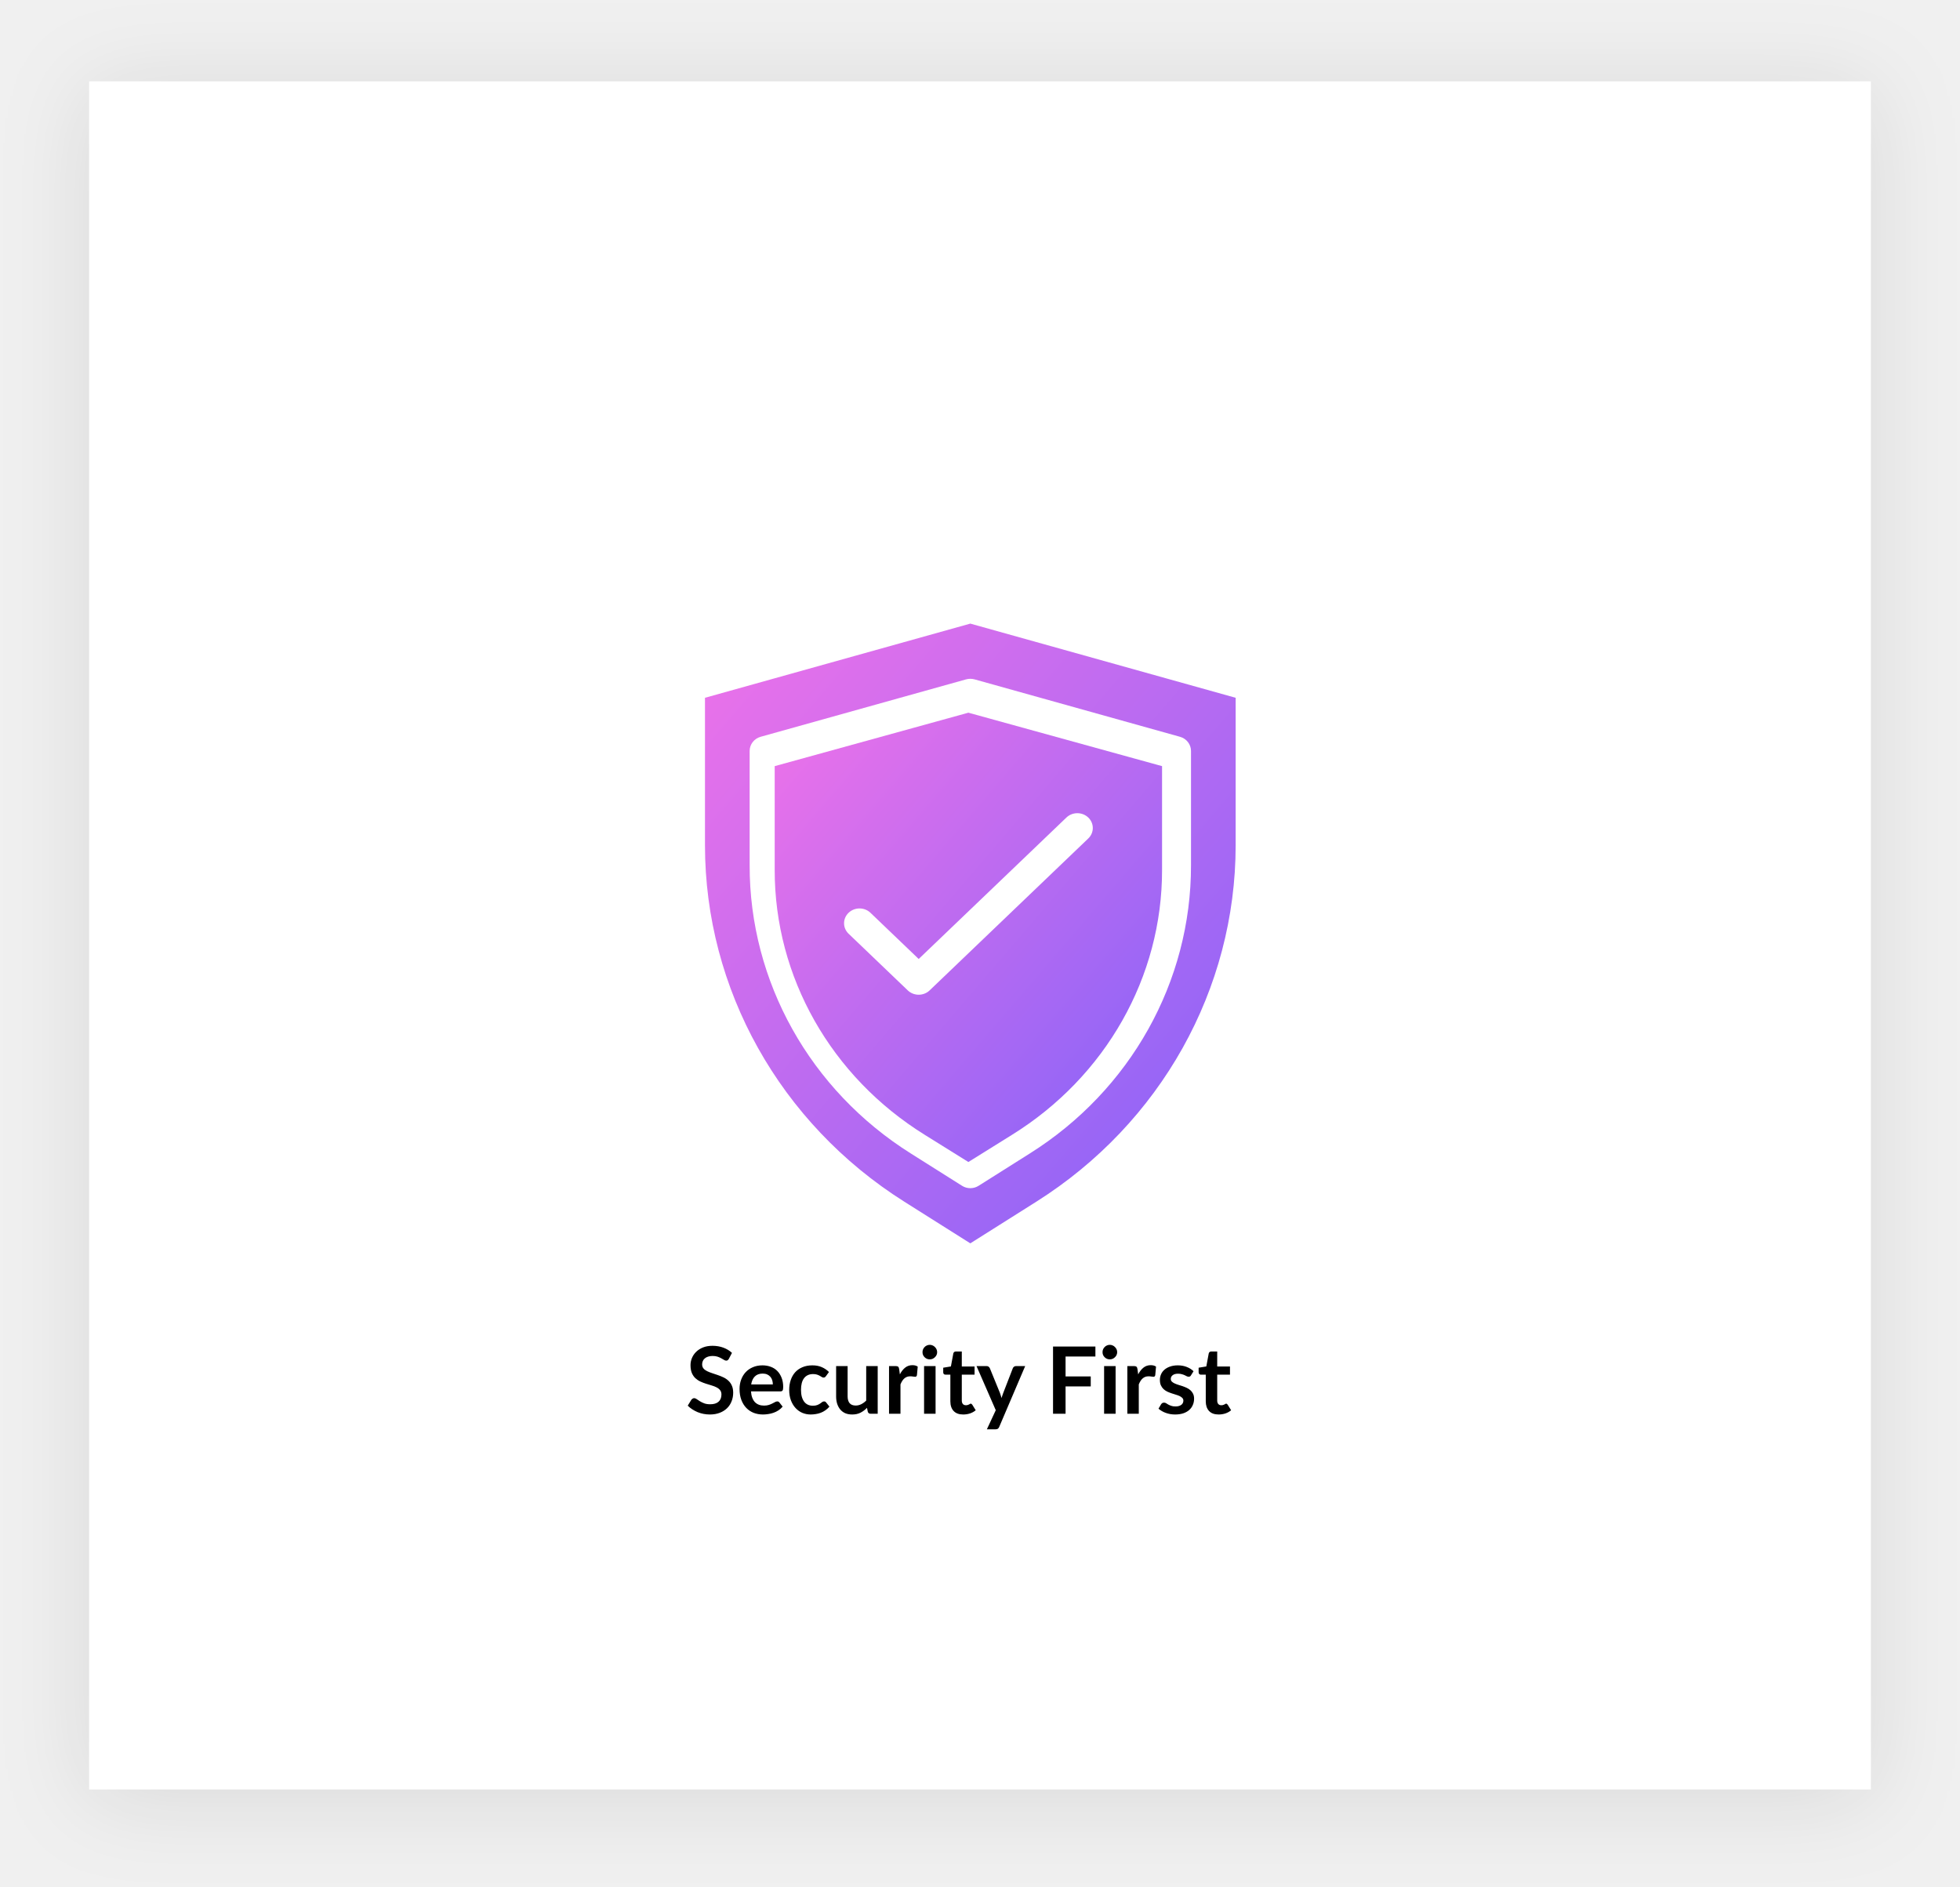
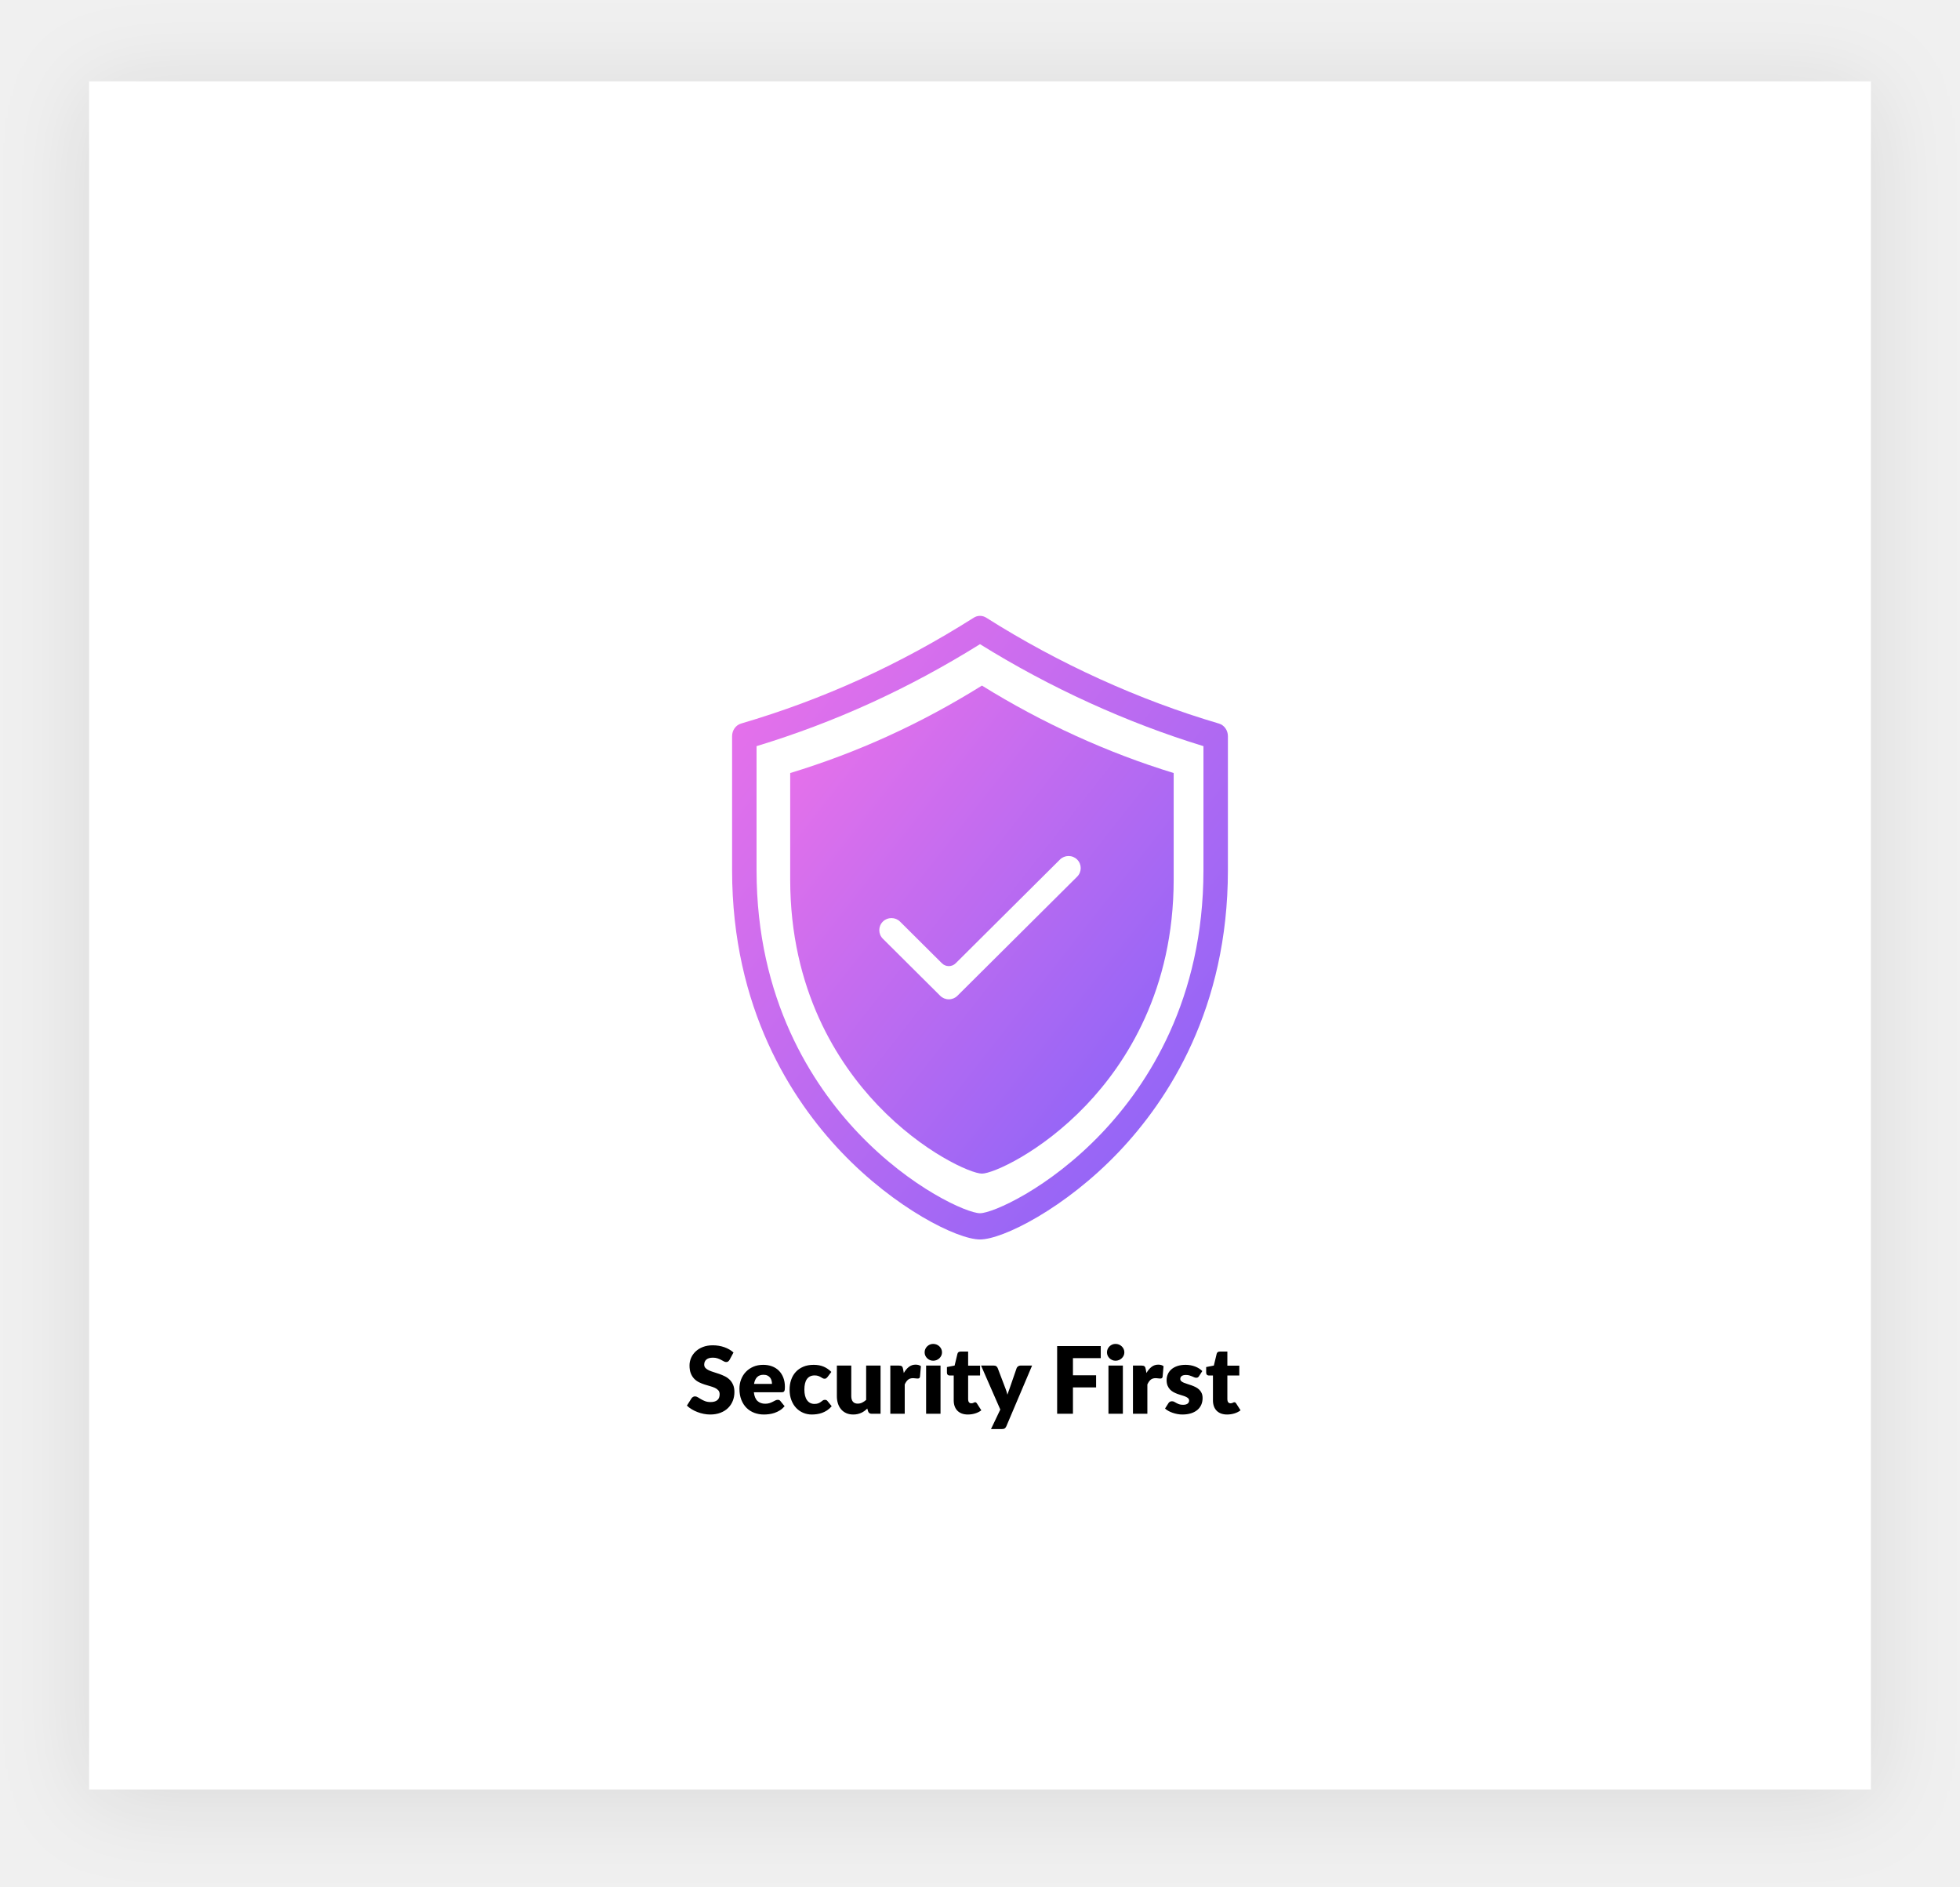
<svg xmlns="http://www.w3.org/2000/svg" xmlns:xlink="http://www.w3.org/1999/xlink" width="506px" height="487px" viewBox="0 0 506 487" version="1.1">
  <defs>
    <rect id="path-1" x="0" y="0" width="460" height="441" />
    <filter x="-7.7%" y="-7.6%" width="115.4%" height="116.1%" filterUnits="objectBoundingBox" id="filter-2">
      <feOffset dx="0" dy="2" in="SourceAlpha" result="shadowOffsetOuter1" />
      <feGaussianBlur stdDeviation="11.5" in="shadowOffsetOuter1" result="shadowBlurOuter1" />
      <feColorMatrix values="0 0 0 0 0   0 0 0 0 0   0 0 0 0 0  0 0 0 0.1 0" type="matrix" in="shadowBlurOuter1" />
    </filter>
    <linearGradient x1="0%" y1="0%" x2="100%" y2="100%" id="linearGradient-3">
      <stop stop-color="#EE72E9" offset="0%" />
      <stop stop-color="#8363F9" offset="100%" />
    </linearGradient>
  </defs>
  <g id="Page-1" stroke="none" stroke-width="1" fill="none" fill-rule="evenodd">
    <g id="Blockchain---doplnene-texty-2" transform="translate(-228, -1954)">
      <g id="Group-10" transform="translate(251, 1975)">
-         <g id="Group-24">
+         <g id="Group-27">
          <g id="Combined-Shape">
            <use fill="black" fill-opacity="1" filter="url(#filter-2)" xlink:href="#path-1" />
            <use fill="#FFFFFF" fill-rule="evenodd" xlink:href="#path-1" />
          </g>
-           <text id="Security-First" font-family="Lato-Black, Lato" font-size="24" font-weight="700" fill="#000000">
-             <tspan x="154" y="344">Security First</tspan>
-           </text>
-           <path d="M177,176.798 L177,203.566 C176.947,231.193 191.536,256.959 215.742,271.989 L227,279 L238.251,271.989 C262.46,256.961 277.052,231.194 277,203.566 L277,176.798 L227,163 L177,176.798 Z M257.953,190.066 C258.701,190.783 259.122,191.755 259.122,192.769 C259.122,193.783 258.701,194.755 257.953,195.472 L216.997,234.693 C216.248,235.41 215.233,235.813 214.175,235.813 C213.116,235.813 212.101,235.41 211.352,234.693 L196.047,220.037 C194.515,218.54 194.528,216.14 196.076,214.658 C197.623,213.176 200.129,213.164 201.692,214.631 L214.174,226.585 L252.308,190.066 C253.056,189.349 254.072,188.946 255.13,188.946 C256.189,188.946 257.204,189.349 257.953,190.066 Z" id="Shape" fill="url(#linearGradient-3)" fill-rule="nonzero" />
-           <path d="M227.5,140 L159,159.151 L159,197.23 C159.001,234.369 178.363,268.99 210.463,289.248 L227.5,300 L244.539,289.248 C276.638,268.99 296,234.369 296,197.23 L296,159.151 L227.5,140 Z M284.473,202.367 C284.529,232.43 268.847,260.466 242.831,276.815 L229.639,285.142 C228.34,285.964 226.663,285.964 225.365,285.142 L212.166,276.815 C186.153,260.464 170.474,232.428 170.531,202.367 L170.531,172.876 C170.531,171.182 171.687,169.692 173.366,169.221 L226.414,154.394 C227.126,154.201 227.878,154.201 228.59,154.394 L281.638,169.222 C283.317,169.692 284.473,171.182 284.473,172.876 L284.473,202.367 Z" id="Shape" fill="url(#linearGradient-3)" fill-rule="nonzero" />
+           <path d="M165.352,330.068 C165.232,330.26 165.106,330.404 164.974,330.5 C164.842,330.596 164.672,330.644 164.464,330.644 C164.28,330.644 164.082,330.586 163.87,330.47 C163.658,330.354 163.418,330.224 163.15,330.08 C162.882,329.936 162.576,329.806 162.232,329.69 C161.888,329.574 161.496,329.516 161.056,329.516 C160.296,329.516 159.73,329.678 159.358,330.002 C158.986,330.326 158.8,330.764 158.8,331.316 C158.8,331.668 158.912,331.96 159.136,332.192 C159.36,332.424 159.654,332.624 160.018,332.792 C160.382,332.96 160.798,333.114 161.266,333.254 C161.734,333.394 162.212,333.55 162.7,333.722 C163.188,333.894 163.666,334.096 164.134,334.328 C164.602,334.56 165.018,334.856 165.382,335.216 C165.746,335.576 166.04,336.014 166.264,336.53 C166.488,337.046 166.6,337.668 166.6,338.396 C166.6,339.204 166.46,339.96 166.18,340.664 C165.9,341.368 165.494,341.982 164.962,342.506 C164.43,343.03 163.774,343.442 162.994,343.742 C162.214,344.042 161.328,344.192 160.336,344.192 C159.792,344.192 159.238,344.136 158.674,344.024 C158.11,343.912 157.564,343.754 157.036,343.55 C156.508,343.346 156.012,343.104 155.548,342.824 C155.084,342.544 154.68,342.232 154.336,341.888 L155.536,339.992 C155.632,339.856 155.758,339.742 155.914,339.65 C156.07,339.558 156.24,339.512 156.424,339.512 C156.664,339.512 156.906,339.588 157.15,339.74 C157.394,339.892 157.67,340.06 157.978,340.244 C158.286,340.428 158.64,340.596 159.04,340.748 C159.44,340.9 159.912,340.976 160.456,340.976 C161.192,340.976 161.764,340.814 162.172,340.49 C162.58,340.166 162.784,339.652 162.784,338.948 C162.784,338.54 162.672,338.208 162.448,337.952 C162.224,337.696 161.93,337.484 161.566,337.316 C161.202,337.148 160.788,337 160.324,336.872 C159.86,336.744 159.384,336.602 158.896,336.446 C158.408,336.29 157.932,336.098 157.468,335.87 C157.004,335.642 156.59,335.342 156.226,334.97 C155.862,334.598 155.568,334.134 155.344,333.578 C155.12,333.022 155.008,332.336 155.008,331.52 C155.008,330.864 155.14,330.224 155.404,329.6 C155.668,328.976 156.056,328.42 156.568,327.932 C157.08,327.444 157.708,327.054 158.452,326.762 C159.196,326.47 160.048,326.324 161.008,326.324 C161.544,326.324 162.066,326.366 162.574,326.45 C163.082,326.534 163.564,326.658 164.02,326.822 C164.476,326.986 164.902,327.182 165.298,327.41 C165.694,327.638 166.048,327.896 166.36,328.184 L165.352,330.068 Z M176.296,336.284 C176.296,335.988 176.258,335.7 176.182,335.42 C176.106,335.14 175.982,334.89 175.81,334.67 C175.638,334.45 175.412,334.272 175.132,334.136 C174.852,334 174.512,333.932 174.112,333.932 C173.408,333.932 172.856,334.134 172.456,334.538 C172.056,334.942 171.792,335.524 171.664,336.284 L176.296,336.284 Z M171.616,338.444 C171.736,339.484 172.052,340.238 172.564,340.706 C173.076,341.174 173.736,341.408 174.544,341.408 C174.976,341.408 175.348,341.356 175.66,341.252 C175.972,341.148 176.25,341.032 176.494,340.904 C176.738,340.776 176.962,340.66 177.166,340.556 C177.37,340.452 177.584,340.4 177.808,340.4 C178.104,340.4 178.328,340.508 178.48,340.724 L179.56,342.056 C179.176,342.496 178.762,342.854 178.318,343.13 C177.874,343.406 177.418,343.622 176.95,343.778 C176.482,343.934 176.014,344.042 175.546,344.102 C175.078,344.162 174.632,344.192 174.208,344.192 C173.336,344.192 172.518,344.05 171.754,343.766 C170.99,343.482 170.322,343.06 169.75,342.5 C169.178,341.94 168.726,341.244 168.394,340.412 C168.062,339.58 167.896,338.612 167.896,337.508 C167.896,336.676 168.038,335.888 168.322,335.144 C168.606,334.4 169.014,333.748 169.546,333.188 C170.078,332.628 170.722,332.184 171.478,331.856 C172.234,331.528 173.088,331.364 174.04,331.364 C174.864,331.364 175.618,331.492 176.302,331.748 C176.986,332.004 177.574,332.376 178.066,332.864 C178.558,333.352 178.942,333.95 179.218,334.658 C179.494,335.366 179.632,336.168 179.632,337.064 C179.632,337.344 179.62,337.572 179.596,337.748 C179.572,337.924 179.528,338.064 179.464,338.168 C179.4,338.272 179.314,338.344 179.206,338.384 C179.098,338.424 178.96,338.444 178.792,338.444 L171.616,338.444 Z M190.636,334.508 C190.524,334.644 190.416,334.752 190.312,334.832 C190.208,334.912 190.06,334.952 189.868,334.952 C189.684,334.952 189.518,334.908 189.37,334.82 C189.222,334.732 189.056,334.634 188.872,334.526 C188.688,334.418 188.472,334.32 188.224,334.232 C187.976,334.144 187.668,334.1 187.3,334.1 C186.844,334.1 186.45,334.184 186.118,334.352 C185.786,334.52 185.512,334.76 185.296,335.072 C185.08,335.384 184.92,335.766 184.816,336.218 C184.712,336.67 184.66,337.18 184.66,337.748 C184.66,338.94 184.89,339.856 185.35,340.496 C185.81,341.136 186.444,341.456 187.252,341.456 C187.684,341.456 188.026,341.402 188.278,341.294 C188.53,341.186 188.744,341.066 188.92,340.934 C189.096,340.802 189.258,340.68 189.406,340.568 C189.554,340.456 189.74,340.4 189.964,340.4 C190.26,340.4 190.484,340.508 190.636,340.724 L191.716,342.056 C191.332,342.496 190.928,342.854 190.504,343.13 C190.08,343.406 189.646,343.622 189.202,343.778 C188.758,343.934 188.312,344.042 187.864,344.102 C187.416,344.162 186.98,344.192 186.556,344.192 C185.796,344.192 185.07,344.048 184.378,343.76 C183.686,343.472 183.078,343.054 182.554,342.506 C182.03,341.958 181.614,341.284 181.306,340.484 C180.998,339.684 180.844,338.772 180.844,337.748 C180.844,336.852 180.978,336.014 181.246,335.234 C181.514,334.454 181.91,333.778 182.434,333.206 C182.958,332.634 183.606,332.184 184.378,331.856 C185.15,331.528 186.044,331.364 187.06,331.364 C188.036,331.364 188.892,331.52 189.628,331.832 C190.364,332.144 191.028,332.6 191.62,333.2 L190.636,334.508 Z M204.328,331.556 L204.328,344 L202.024,344 C201.56,344 201.256,343.792 201.112,343.376 L200.896,342.656 C200.656,342.888 200.408,343.098 200.152,343.286 C199.896,343.474 199.622,343.634 199.33,343.766 C199.038,343.898 198.722,344.002 198.382,344.078 C198.042,344.154 197.672,344.192 197.272,344.192 C196.592,344.192 195.99,344.074 195.466,343.838 C194.942,343.602 194.5,343.272 194.14,342.848 C193.78,342.424 193.508,341.924 193.324,341.348 C193.14,340.772 193.048,340.14 193.048,339.452 L193.048,331.556 L196.768,331.556 L196.768,339.452 C196.768,340.068 196.908,340.544 197.188,340.88 C197.468,341.216 197.88,341.384 198.424,341.384 C198.832,341.384 199.214,341.298 199.57,341.126 C199.926,340.954 200.272,340.72 200.608,340.424 L200.608,331.556 L204.328,331.556 Z M210.328,333.476 C210.712,332.804 211.154,332.276 211.654,331.892 C212.154,331.508 212.728,331.316 213.376,331.316 C213.936,331.316 214.392,331.448 214.744,331.712 L214.504,334.448 C214.464,334.624 214.398,334.744 214.306,334.808 C214.214,334.872 214.088,334.904 213.928,334.904 C213.864,334.904 213.78,334.9 213.676,334.892 C213.572,334.884 213.464,334.874 213.352,334.862 C213.24,334.85 213.126,334.838 213.01,334.826 C212.894,334.814 212.788,334.808 212.692,334.808 C212.148,334.808 211.714,334.952 211.39,335.24 C211.066,335.528 210.792,335.928 210.568,336.44 L210.568,344 L206.848,344 L206.848,331.556 L209.056,331.556 C209.24,331.556 209.394,331.572 209.518,331.604 C209.642,331.636 209.746,331.686 209.83,331.754 C209.914,331.822 209.978,331.912 210.022,332.024 C210.066,332.136 210.104,332.272 210.136,332.432 L210.328,333.476 Z M219.808,331.556 L219.808,344 L216.088,344 L216.088,331.556 L219.808,331.556 Z M220.192,328.148 C220.192,328.444 220.132,328.722 220.012,328.982 C219.892,329.242 219.728,329.47 219.52,329.666 C219.312,329.862 219.07,330.018 218.794,330.134 C218.518,330.25 218.224,330.308 217.912,330.308 C217.608,330.308 217.324,330.25 217.06,330.134 C216.796,330.018 216.562,329.862 216.358,329.666 C216.154,329.47 215.994,329.242 215.878,328.982 C215.762,328.722 215.704,328.444 215.704,328.148 C215.704,327.844 215.762,327.56 215.878,327.296 C215.994,327.032 216.154,326.8 216.358,326.6 C216.562,326.4 216.796,326.244 217.06,326.132 C217.324,326.02 217.608,325.964 217.912,325.964 C218.224,325.964 218.518,326.02 218.794,326.132 C219.07,326.244 219.312,326.4 219.52,326.6 C219.728,326.8 219.892,327.032 220.012,327.296 C220.132,327.56 220.192,327.844 220.192,328.148 Z M226.864,344.192 C226.272,344.192 225.75,344.106 225.298,343.934 C224.846,343.762 224.466,343.518 224.158,343.202 C223.85,342.886 223.616,342.504 223.456,342.056 C223.296,341.608 223.216,341.108 223.216,340.556 L223.216,334.124 L222.16,334.124 C221.968,334.124 221.804,334.062 221.668,333.938 C221.532,333.814 221.464,333.632 221.464,333.392 L221.464,331.94 L223.444,331.556 L224.176,328.52 C224.272,328.136 224.544,327.944 224.992,327.944 L226.936,327.944 L226.936,331.58 L230.02,331.58 L230.02,334.124 L226.936,334.124 L226.936,340.304 C226.936,340.592 227.006,340.83 227.146,341.018 C227.286,341.206 227.488,341.3 227.752,341.3 C227.888,341.3 228.002,341.286 228.094,341.258 C228.186,341.23 228.266,341.198 228.334,341.162 C228.402,341.126 228.466,341.094 228.526,341.066 C228.586,341.038 228.656,341.024 228.736,341.024 C228.848,341.024 228.938,341.05 229.006,341.102 C229.074,341.154 229.144,341.236 229.216,341.348 L230.344,343.112 C229.864,343.472 229.324,343.742 228.724,343.922 C228.124,344.102 227.504,344.192 226.864,344.192 Z M243.448,331.556 L236.8,347.228 C236.688,347.476 236.552,347.658 236.392,347.774 C236.232,347.89 235.976,347.948 235.624,347.948 L232.84,347.948 L235.24,342.908 L230.272,331.556 L233.56,331.556 C233.848,331.556 234.07,331.62 234.226,331.748 C234.382,331.876 234.496,332.028 234.568,332.204 L236.608,337.568 C236.8,338.056 236.956,338.556 237.076,339.068 L237.34,338.3 C237.428,338.044 237.52,337.792 237.616,337.544 L239.464,332.204 C239.536,332.02 239.664,331.866 239.848,331.742 C240.032,331.618 240.232,331.556 240.448,331.556 L243.448,331.556 Z M253.996,329.636 L253.996,334.064 L259.972,334.064 L259.972,337.196 L253.996,337.196 L253.996,344 L249.916,344 L249.916,326.516 L261.172,326.516 L261.172,329.636 L253.996,329.636 Z M266.884,331.556 L266.884,344 L263.164,344 L263.164,331.556 L266.884,331.556 Z M267.268,328.148 C267.268,328.444 267.208,328.722 267.088,328.982 C266.968,329.242 266.804,329.47 266.596,329.666 C266.388,329.862 266.146,330.018 265.87,330.134 C265.594,330.25 265.3,330.308 264.988,330.308 C264.684,330.308 264.4,330.25 264.136,330.134 C263.872,330.018 263.638,329.862 263.434,329.666 C263.23,329.47 263.07,329.242 262.954,328.982 C262.838,328.722 262.78,328.444 262.78,328.148 C262.78,327.844 262.838,327.56 262.954,327.296 C263.07,327.032 263.23,326.8 263.434,326.6 C263.638,326.4 263.872,326.244 264.136,326.132 C264.4,326.02 264.684,325.964 264.988,325.964 C265.3,325.964 265.594,326.02 265.87,326.132 C266.146,326.244 266.388,326.4 266.596,326.6 C266.804,326.8 266.968,327.032 267.088,327.296 C267.208,327.56 267.268,327.844 267.268,328.148 Z M272.968,333.476 C273.352,332.804 273.794,332.276 274.294,331.892 C274.794,331.508 275.368,331.316 276.016,331.316 C276.576,331.316 277.032,331.448 277.384,331.712 L277.144,334.448 C277.104,334.624 277.038,334.744 276.946,334.808 C276.854,334.872 276.728,334.904 276.568,334.904 C276.504,334.904 276.42,334.9 276.316,334.892 C276.212,334.884 276.104,334.874 275.992,334.862 C275.88,334.85 275.766,334.838 275.65,334.826 C275.534,334.814 275.428,334.808 275.332,334.808 C274.788,334.808 274.354,334.952 274.03,335.24 C273.706,335.528 273.432,335.928 273.208,336.44 L273.208,344 L269.488,344 L269.488,331.556 L271.696,331.556 C271.88,331.556 272.034,331.572 272.158,331.604 C272.282,331.636 272.386,331.686 272.47,331.754 C272.554,331.822 272.618,331.912 272.662,332.024 C272.706,332.136 272.744,332.272 272.776,332.432 L272.968,333.476 Z M286.552,334.28 C286.456,334.432 286.354,334.54 286.246,334.604 C286.138,334.668 286,334.7 285.832,334.7 C285.656,334.7 285.48,334.662 285.304,334.586 C285.128,334.51 284.938,334.428 284.734,334.34 C284.53,334.252 284.3,334.17 284.044,334.094 C283.788,334.018 283.496,333.98 283.168,333.98 C282.696,333.98 282.334,334.07 282.082,334.25 C281.83,334.43 281.704,334.68 281.704,335 C281.704,335.232 281.786,335.424 281.95,335.576 C282.114,335.728 282.332,335.862 282.604,335.978 C282.876,336.094 283.184,336.204 283.528,336.308 C283.872,336.412 284.224,336.528 284.584,336.656 C284.944,336.784 285.296,336.934 285.64,337.106 C285.984,337.278 286.292,337.49 286.564,337.742 C286.836,337.994 287.054,338.3 287.218,338.66 C287.382,339.02 287.464,339.452 287.464,339.956 C287.464,340.572 287.352,341.14 287.128,341.66 C286.904,342.18 286.57,342.628 286.126,343.004 C285.682,343.38 285.134,343.672 284.482,343.88 C283.83,344.088 283.08,344.192 282.232,344.192 C281.808,344.192 281.384,344.152 280.96,344.072 C280.536,343.992 280.126,343.884 279.73,343.748 C279.334,343.612 278.968,343.45 278.632,343.262 C278.296,343.074 278.008,342.872 277.768,342.656 L278.632,341.288 C278.728,341.128 278.85,341.002 278.998,340.91 C279.146,340.818 279.336,340.772 279.568,340.772 C279.784,340.772 279.978,340.82 280.15,340.916 C280.322,341.012 280.508,341.116 280.708,341.228 C280.908,341.34 281.142,341.444 281.41,341.54 C281.678,341.636 282.016,341.684 282.424,341.684 C282.712,341.684 282.956,341.654 283.156,341.594 C283.356,341.534 283.516,341.452 283.636,341.348 C283.756,341.244 283.844,341.128 283.9,341 C283.956,340.872 283.984,340.74 283.984,340.604 C283.984,340.356 283.9,340.152 283.732,339.992 C283.564,339.832 283.344,339.694 283.072,339.578 C282.8,339.462 282.49,339.354 282.142,339.254 C281.794,339.154 281.44,339.04 281.08,338.912 C280.72,338.784 280.366,338.63 280.018,338.45 C279.67,338.27 279.36,338.042 279.088,337.766 C278.816,337.49 278.596,337.152 278.428,336.752 C278.26,336.352 278.176,335.868 278.176,335.3 C278.176,334.772 278.278,334.27 278.482,333.794 C278.686,333.318 278.992,332.9 279.4,332.54 C279.808,332.18 280.32,331.894 280.936,331.682 C281.552,331.47 282.272,331.364 283.096,331.364 C283.544,331.364 283.978,331.404 284.398,331.484 C284.818,331.564 285.212,331.676 285.58,331.82 C285.948,331.964 286.284,332.134 286.588,332.33 C286.892,332.526 287.16,332.74 287.392,332.972 L286.552,334.28 Z M293.788,344.192 C293.196,344.192 292.674,344.106 292.222,343.934 C291.77,343.762 291.39,343.518 291.082,343.202 C290.774,342.886 290.54,342.504 290.38,342.056 C290.22,341.608 290.14,341.108 290.14,340.556 L290.14,334.124 L289.084,334.124 C288.892,334.124 288.728,334.062 288.592,333.938 C288.456,333.814 288.388,333.632 288.388,333.392 L288.388,331.94 L290.368,331.556 L291.1,328.52 C291.196,328.136 291.468,327.944 291.916,327.944 L293.86,327.944 L293.86,331.58 L296.944,331.58 L296.944,334.124 L293.86,334.124 L293.86,340.304 C293.86,340.592 293.93,340.83 294.07,341.018 C294.21,341.206 294.412,341.3 294.676,341.3 C294.812,341.3 294.926,341.286 295.018,341.258 C295.11,341.23 295.19,341.198 295.258,341.162 C295.326,341.126 295.39,341.094 295.45,341.066 C295.51,341.038 295.58,341.024 295.66,341.024 C295.772,341.024 295.862,341.05 295.93,341.102 C295.998,341.154 296.068,341.236 296.14,341.348 L297.268,343.112 C296.788,343.472 296.248,343.742 295.648,343.922 C295.048,344.102 294.428,344.192 293.788,344.192 Z" id="Security-First" fill="#000000" />
+           <g id="secure-shield" transform="translate(166, 138)" fill-rule="nonzero">
+             <path d="M125.677,27.801 C105.026,21.732 84.254,12.281 65.606,0.47 C64.615,-0.157 63.386,-0.157 62.396,0.47 C43.21,12.62 23.56,21.56 2.323,27.801 C0.951,28.204 0,29.542 0,31.068 L0,65.672 C0,101.307 15.326,124.894 28.182,138.407 C42.024,152.955 58.147,161 64.001,161 C69.854,161 85.977,152.955 99.819,138.407 C112.675,124.895 128,101.307 128,65.672 L128,31.067 C128,29.542 127.049,28.204 125.677,27.801 Z M121.686,65.672 C121.686,98.954 107.391,120.964 95.399,133.568 C81.788,147.874 67.235,154.226 64.001,154.226 C60.767,154.226 46.213,147.874 32.601,133.568 C20.61,120.964 6.315,98.954 6.315,65.672 L6.315,33.638 C26.624,27.453 45.537,18.821 64.001,7.311 C82.005,18.516 101.862,27.577 121.686,33.637 L121.686,65.672 Z" id="Shape-Copy" fill="url(#linearGradient-3)" />
+             <path d="M114,68.052 C114,96.597 101.734,115.473 91.444,126.283 C79.764,138.552 67.276,144 64.501,144 C61.725,144 49.237,138.552 37.557,126.283 C27.266,115.473 15,96.597 15,68.052 L15,40.579 C32.427,35.275 48.657,27.871 64.501,18 C79.95,27.609 96.989,35.381 114,40.578 L114,68.052 Z" id="Path" fill="url(#linearGradient-3)" />
+             <path d="M84.642,62.914 C85.234,62.325 86.023,62 86.862,62 C87.701,62 88.489,62.325 89.082,62.914 C90.306,64.131 90.306,66.113 89.082,67.331 L58.167,98.086 C57.575,98.675 56.786,99 55.947,99 C55.108,99 54.32,98.675 53.727,98.086 L38.918,83.354 C37.694,82.136 37.694,80.155 38.918,78.937 C39.511,78.348 40.299,78.023 41.138,78.023 C41.977,78.023 42.766,78.347 43.358,78.937 L54.173,89.697 C54.644,90.164 55.282,90.427 55.947,90.427 C56.612,90.427 57.25,90.165 57.72,89.697 L84.642,62.914 Z" id="Path" fill="#FFFFFF" />
+           </g>
        </g>
      </g>
    </g>
  </g>
</svg>
